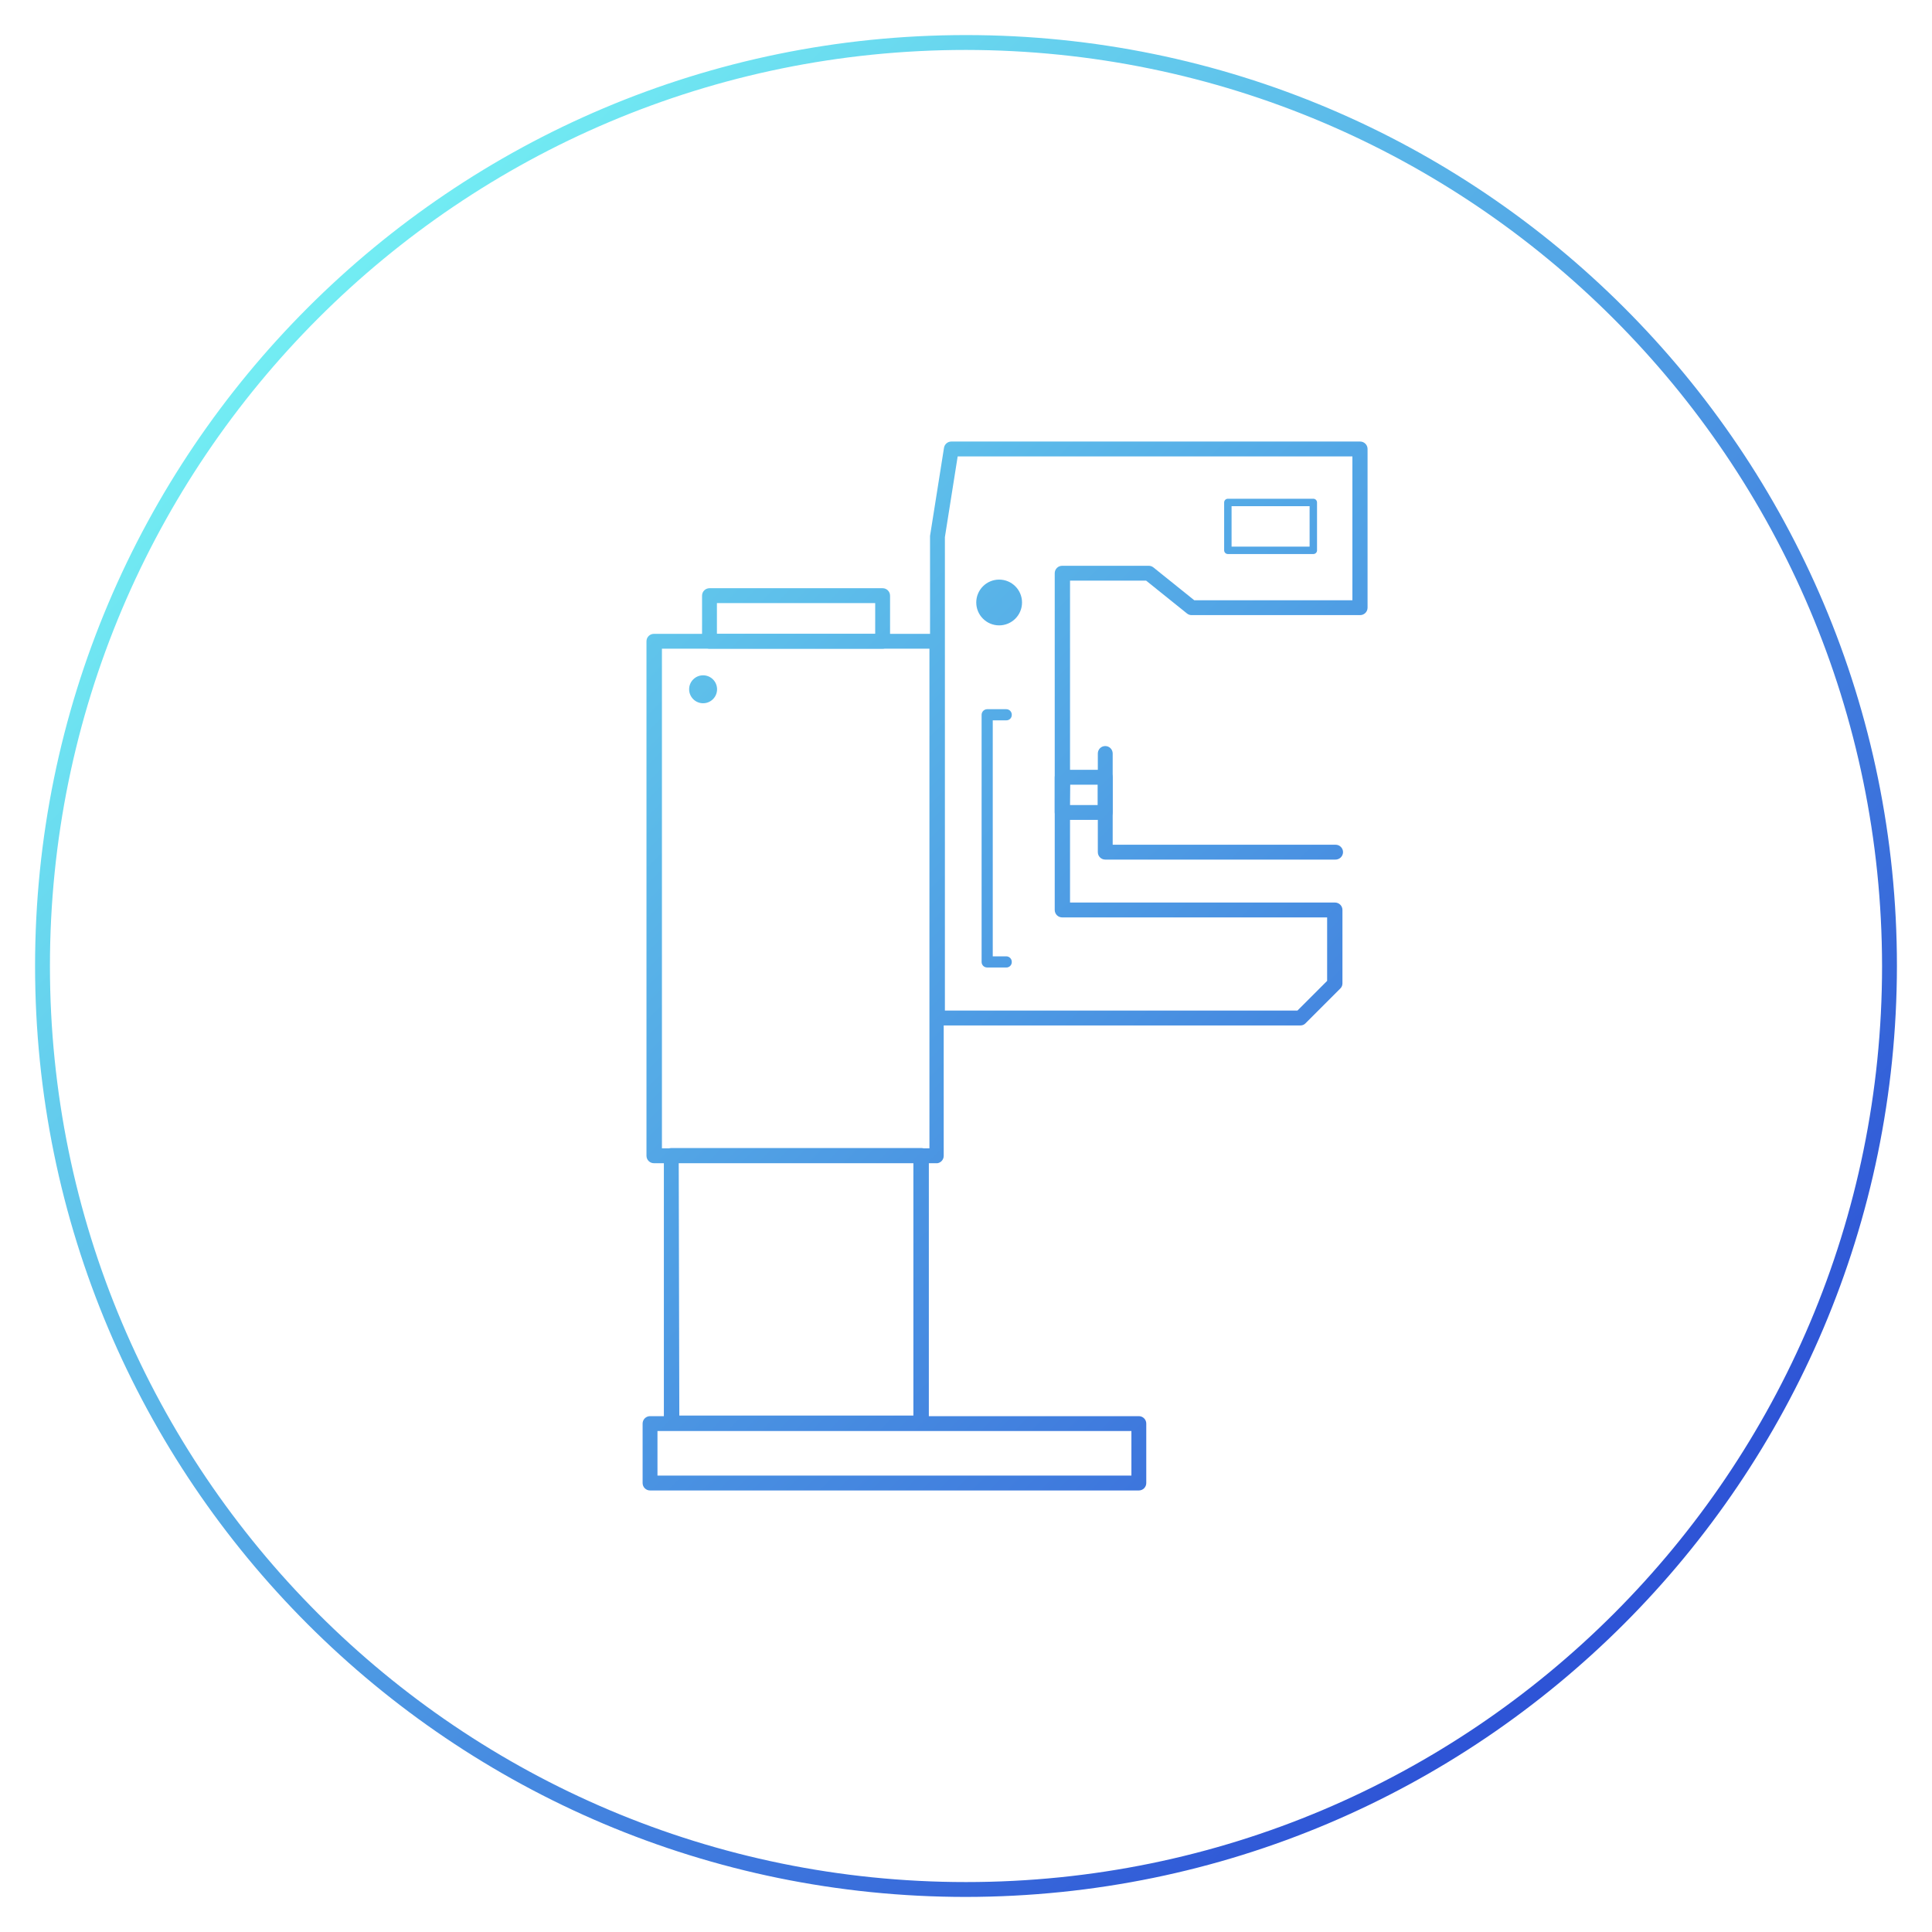
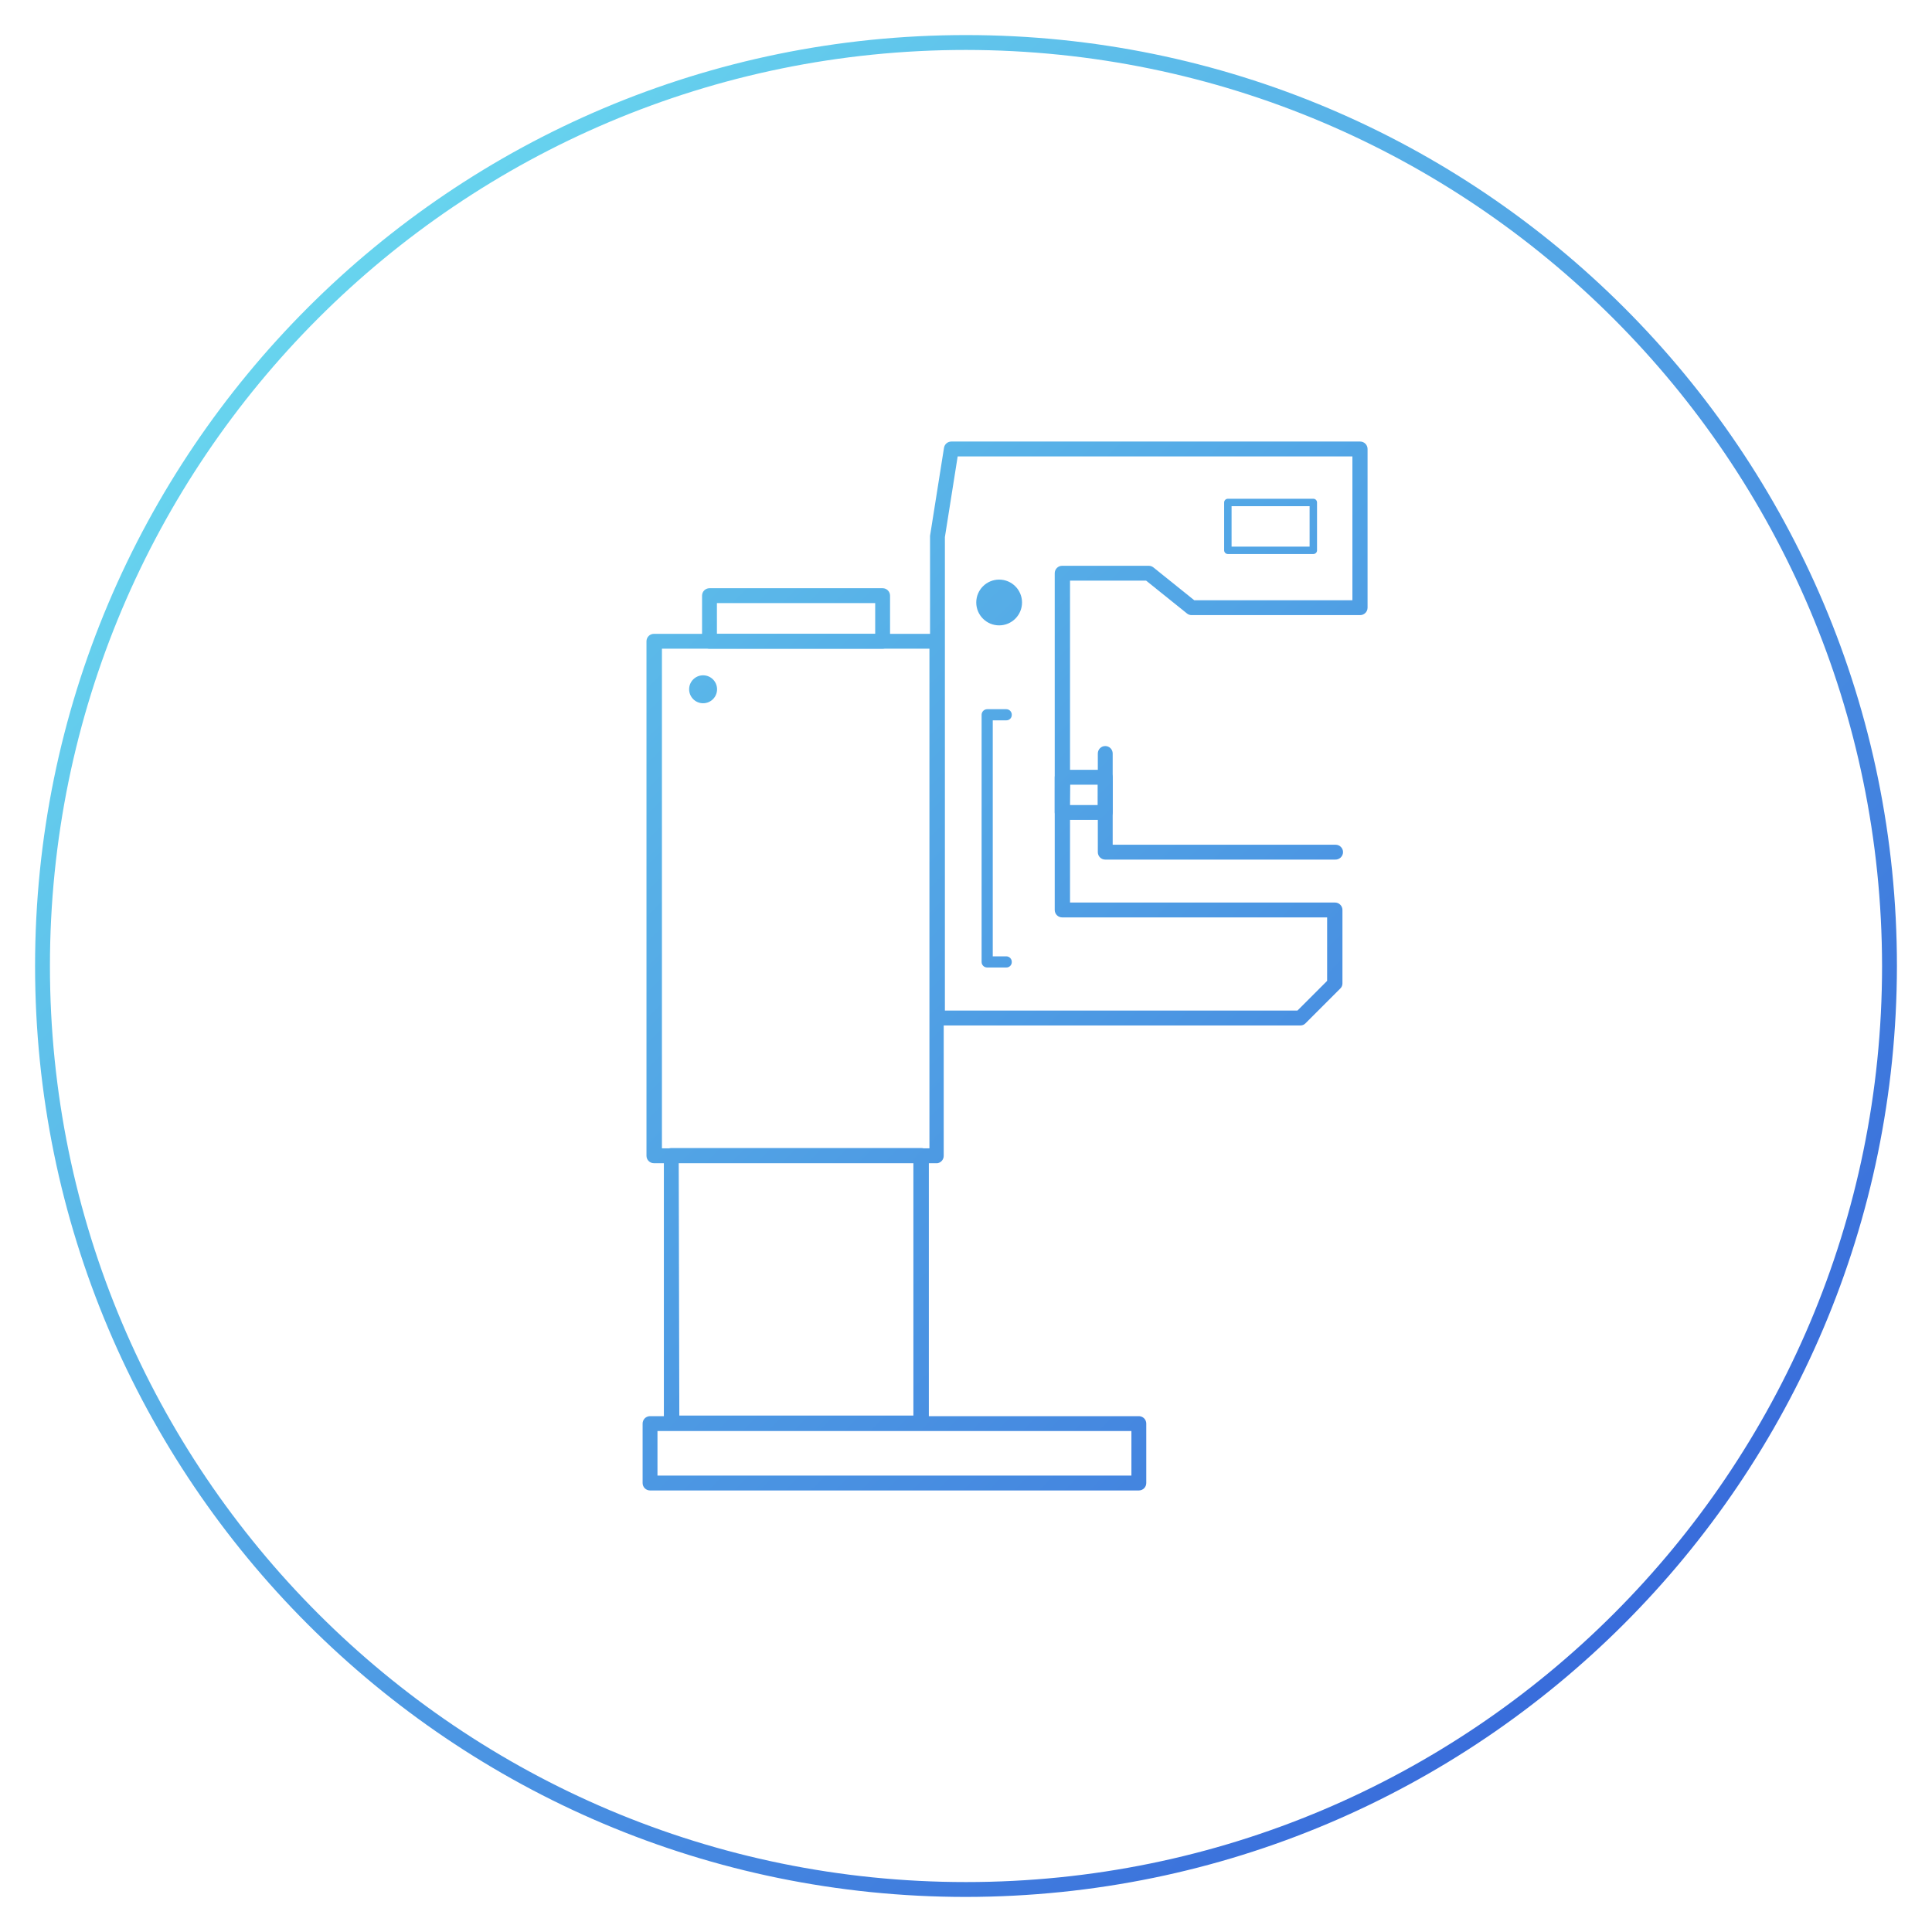
- <svg xmlns="http://www.w3.org/2000/svg" xmlns:xlink="http://www.w3.org/1999/xlink" id="Layer_1" data-name="Layer 1" viewBox="0 0 130 130">
+ <svg xmlns="http://www.w3.org/2000/svg" id="Layer_1" data-name="Layer 1" viewBox="0 0 130 130">
  <defs>
-     <style>.cls-1{fill:url(#linear-gradient);}.cls-2{fill:url(#linear-gradient-2);}.cls-3{fill:url(#linear-gradient-3);}.cls-4{fill:url(#linear-gradient-4);}.cls-5{fill:url(#linear-gradient-5);}.cls-6{fill:url(#linear-gradient-6);}.cls-7{fill:url(#linear-gradient-7);}.cls-8{fill:url(#linear-gradient-8);}.cls-9{fill:url(#linear-gradient-9);}.cls-10{fill:url(#linear-gradient-10);}.cls-11{fill:url(#linear-gradient-11);}.cls-12{fill:url(#linear-gradient-12);}</style>
-     <linearGradient id="linear-gradient" x1="21.05" y1="21.05" x2="107.63" y2="107.63" gradientUnits="userSpaceOnUse">
+     <linearGradient id="g" x1="0" y1="0" x2="130.0" y2="130.0" gradientUnits="userSpaceOnUse">
      <stop offset="0" stop-color="#72ecf3" />
      <stop offset="1" stop-color="#2e54d6" />
    </linearGradient>
-     <linearGradient id="linear-gradient-2" x1="17.6" y1="24.5" x2="104.18" y2="111.08" xlink:href="#linear-gradient" />
-     <linearGradient id="linear-gradient-3" x1="4.45" y1="37.65" x2="91.03" y2="124.23" xlink:href="#linear-gradient" />
-     <linearGradient id="linear-gradient-4" x1="2.25" y1="39.84" x2="88.84" y2="126.42" xlink:href="#linear-gradient" />
-     <linearGradient id="linear-gradient-5" x1="35.02" y1="7.07" x2="121.61" y2="93.65" xlink:href="#linear-gradient" />
-     <linearGradient id="linear-gradient-6" x1="30.77" y1="11.33" x2="117.35" y2="97.91" xlink:href="#linear-gradient" />
-     <linearGradient id="linear-gradient-7" x1="33.43" y1="8.67" x2="120.01" y2="95.25" xlink:href="#linear-gradient" />
-     <linearGradient id="linear-gradient-8" x1="26.38" y1="15.72" x2="112.96" y2="102.3" xlink:href="#linear-gradient" />
-     <linearGradient id="linear-gradient-9" x1="46.08" y1="-3.99" x2="132.67" y2="82.59" xlink:href="#linear-gradient" />
-     <linearGradient id="linear-gradient-10" x1="34.39" y1="7.7" x2="120.98" y2="94.28" xlink:href="#linear-gradient" />
-     <linearGradient id="linear-gradient-11" x1="27.02" y1="15.07" x2="113.61" y2="101.65" xlink:href="#linear-gradient" />
-     <linearGradient id="linear-gradient-12" x1="21.51" y1="20.58" x2="108.09" y2="107.17" xlink:href="#linear-gradient" />
  </defs>
-   <path class="cls-1" d="M65,127.64A62.64,62.64,0,1,1,127.64,65,62.71,62.71,0,0,1,65,127.64ZM65,3.36A61.64,61.64,0,1,0,126.64,65,61.71,61.71,0,0,0,65,3.36Z" />
-   <path class="cls-2" d="M63.08,78.27H44a.5.5,0,0,1-.5-.5V43.15a.5.5,0,0,1,.5-.5h19a.5.5,0,0,1,.5.5V77.77A.5.5,0,0,1,63.08,78.27Zm-18.54-1h18V43.65h-18Z" />
-   <path class="cls-3" d="M62,96.25H45.17a.5.5,0,0,1-.5-.5v-18a.5.5,0,0,1,.5-.5H62a.5.5,0,0,1,.5.5v18A.5.5,0,0,1,62,96.25Zm-16.29-1H61.46v-17H45.67Z" />
-   <path class="cls-4" d="M76.63,100.29H43.74a.5.5,0,0,1-.5-.5v-4a.5.5,0,0,1,.5-.5H76.63a.5.5,0,0,1,.5.5v4A.5.5,0,0,1,76.63,100.29Zm-32.39-1H76.13v-3H44.24Z" />
-   <path class="cls-5" d="M87.51,69H63.08a.5.5,0,0,1-.5-.5V36.06l.94-5.93a.5.5,0,0,1,.49-.42H91.52a.5.5,0,0,1,.5.5V40.89a.5.5,0,0,1-.5.5H80.18a.49.49,0,0,1-.31-.11l-2.75-2.21H72V60.73H89.83a.5.5,0,0,1,.5.5v4.94a.47.47,0,0,1-.15.35l-2.32,2.32A.47.47,0,0,1,87.51,69ZM63.58,68H87.3l2-2V61.73H71.47a.5.5,0,0,1-.5-.5V38.57a.5.5,0,0,1,.5-.5H77.3a.51.51,0,0,1,.31.11l2.75,2.21H91V30.71H64.44l-.86,5.43Zm26.25-1.82h0Z" />
-   <path class="cls-6" d="M74.37,55.17h-2.9a.51.51,0,0,1-.5-.5V52.3a.5.5,0,0,1,.5-.5h2.9a.5.5,0,0,1,.5.5v2.37A.51.51,0,0,1,74.37,55.17Zm-2.4-1h1.9V52.8H72Z" />
-   <path class="cls-7" d="M89.84,57.84H74.37a.5.5,0,0,1-.5-.5V50.7a.5.5,0,0,1,.5-.5.5.5,0,0,1,.5.5v6.14h15a.5.5,0,0,1,.5.5A.51.51,0,0,1,89.84,57.84Z" />
-   <path class="cls-8" d="M67.71,65.1H66.42a.37.37,0,0,1-.37-.37V48.1a.38.38,0,0,1,.37-.38h1.29a.37.37,0,0,1,.37.38.36.36,0,0,1-.37.37H66.8V64.35h.91a.37.37,0,0,1,.37.38A.36.36,0,0,1,67.71,65.1Z" />
-   <path class="cls-9" d="M88.37,37.28H82.62a.25.25,0,0,1-.25-.25V33.81a.25.25,0,0,1,.25-.25h5.75a.25.25,0,0,1,.25.25V37A.25.25,0,0,1,88.37,37.28Zm-5.5-.5h5.25V34.06H82.87Z" />
-   <path class="cls-10" d="M67.23,42.08a1.54,1.54,0,1,1,1.54-1.54A1.54,1.54,0,0,1,67.23,42.08Z" />
-   <path class="cls-11" d="M59.39,43.65H47.74a.5.5,0,0,1-.5-.5V40.08a.5.5,0,0,1,.5-.5H59.39a.5.5,0,0,1,.5.5v3.07A.51.51,0,0,1,59.39,43.65Zm-11.15-1H58.89V40.58H48.24Z" />
-   <circle class="cls-12" cx="47.31" cy="46.38" r="0.94" />
+   <path fill="url(#g)" d="M65,127.64A62.64,62.64,0,1,1,127.64,65,62.71,62.71,0,0,1,65,127.64ZM65,3.36A61.64,61.64,0,1,0,126.64,65,61.71,61.71,0,0,0,65,3.36Z" />
+   <path fill="url(#g)" d="M63.08,78.27H44a.5.5,0,0,1-.5-.5V43.15a.5.5,0,0,1,.5-.5h19a.5.5,0,0,1,.5.5V77.77A.5.5,0,0,1,63.08,78.27Zm-18.54-1h18V43.65h-18Z" />
+   <path fill="url(#g)" d="M62,96.25H45.17a.5.5,0,0,1-.5-.5v-18a.5.5,0,0,1,.5-.5H62a.5.5,0,0,1,.5.5v18A.5.5,0,0,1,62,96.25Zm-16.29-1H61.46v-17H45.67Z" />
+   <path fill="url(#g)" d="M76.63,100.29H43.74a.5.5,0,0,1-.5-.5v-4a.5.5,0,0,1,.5-.5H76.63a.5.5,0,0,1,.5.5v4A.5.5,0,0,1,76.63,100.29Zm-32.39-1H76.13v-3H44.24Z" />
+   <path fill="url(#g)" d="M87.51,69H63.08a.5.5,0,0,1-.5-.5V36.06l.94-5.93a.5.5,0,0,1,.49-.42H91.52a.5.5,0,0,1,.5.5V40.89a.5.5,0,0,1-.5.5H80.18a.49.49,0,0,1-.31-.11l-2.75-2.21H72V60.73H89.83a.5.5,0,0,1,.5.5v4.94a.47.47,0,0,1-.15.35l-2.32,2.32A.47.47,0,0,1,87.51,69ZM63.58,68H87.3l2-2V61.73H71.47a.5.5,0,0,1-.5-.5V38.57a.5.5,0,0,1,.5-.5H77.3a.51.51,0,0,1,.31.11l2.75,2.21H91V30.71H64.44l-.86,5.43Zm26.25-1.82h0Z" />
+   <path fill="url(#g)" d="M74.37,55.17h-2.9a.51.51,0,0,1-.5-.5V52.3a.5.5,0,0,1,.5-.5h2.9a.5.5,0,0,1,.5.5v2.37A.51.51,0,0,1,74.37,55.17Zm-2.4-1h1.9V52.8H72Z" />
+   <path fill="url(#g)" d="M89.84,57.84H74.37a.5.5,0,0,1-.5-.5V50.7a.5.5,0,0,1,.5-.5.5.5,0,0,1,.5.5v6.14h15a.5.5,0,0,1,.5.5A.51.51,0,0,1,89.84,57.84Z" />
+   <path fill="url(#g)" d="M67.71,65.1H66.42a.37.37,0,0,1-.37-.37V48.1a.38.38,0,0,1,.37-.38h1.29a.37.37,0,0,1,.37.38.36.36,0,0,1-.37.37H66.8V64.35h.91a.37.37,0,0,1,.37.38A.36.36,0,0,1,67.71,65.1Z" />
+   <path fill="url(#g)" d="M88.37,37.28H82.62a.25.25,0,0,1-.25-.25V33.81a.25.25,0,0,1,.25-.25h5.75a.25.25,0,0,1,.25.25V37A.25.25,0,0,1,88.37,37.28Zm-5.5-.5h5.25V34.06H82.87Z" />
+   <path fill="url(#g)" d="M67.23,42.08a1.54,1.54,0,1,1,1.54-1.54A1.54,1.54,0,0,1,67.23,42.08Z" />
+   <path fill="url(#g)" d="M59.39,43.65H47.74a.5.5,0,0,1-.5-.5V40.08a.5.5,0,0,1,.5-.5H59.39a.5.5,0,0,1,.5.5v3.07A.51.51,0,0,1,59.39,43.65Zm-11.15-1H58.89V40.58H48.24Z" />
+   <circle fill="url(#g)" cx="47.31" cy="46.38" r="0.94" />
</svg>
